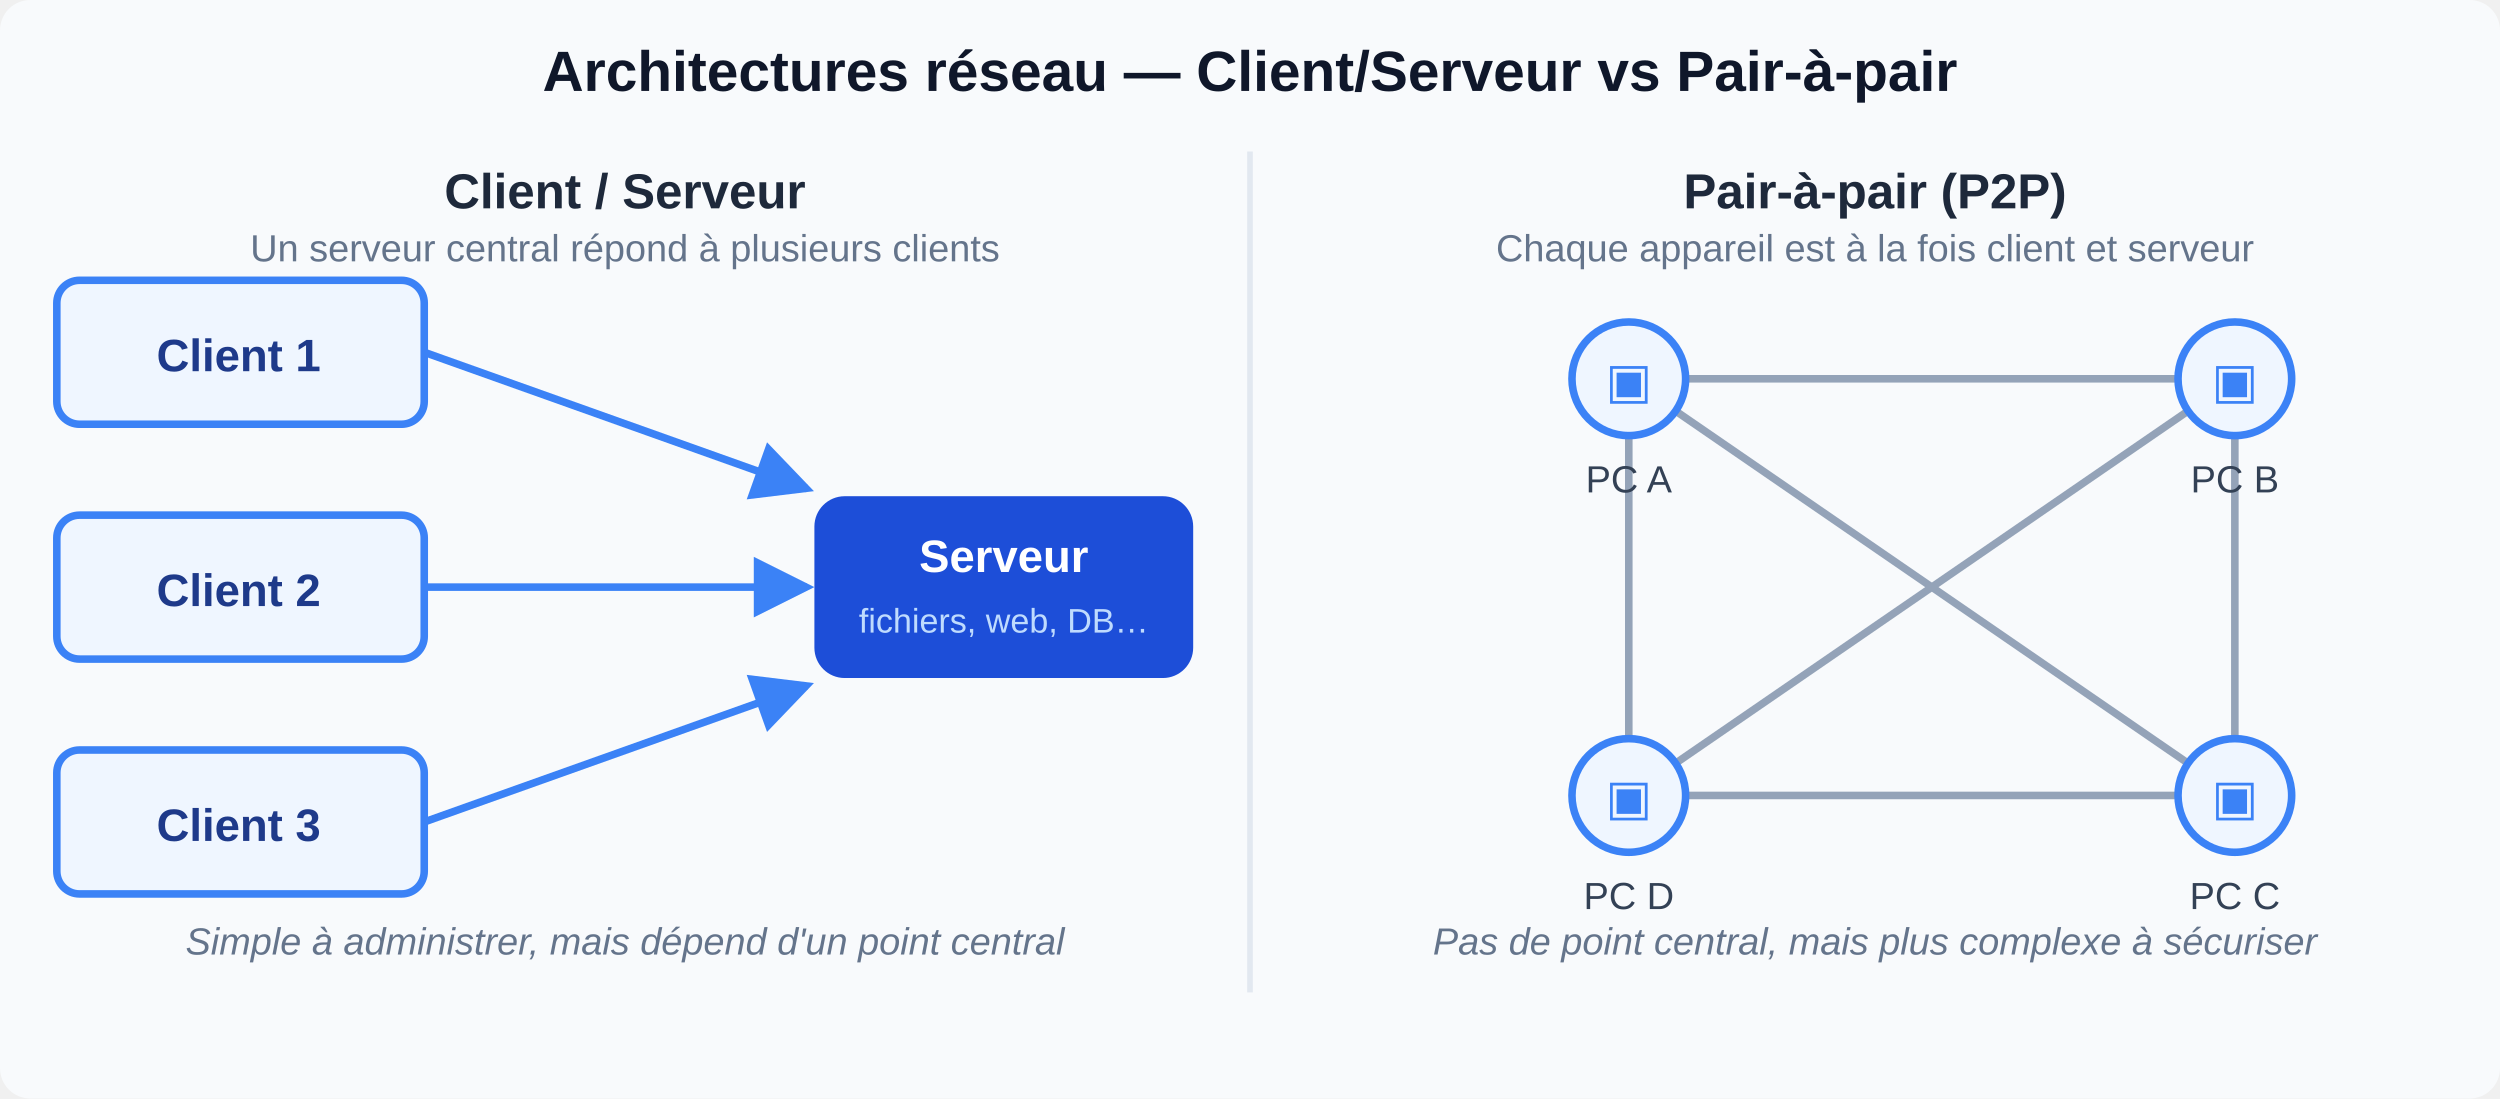
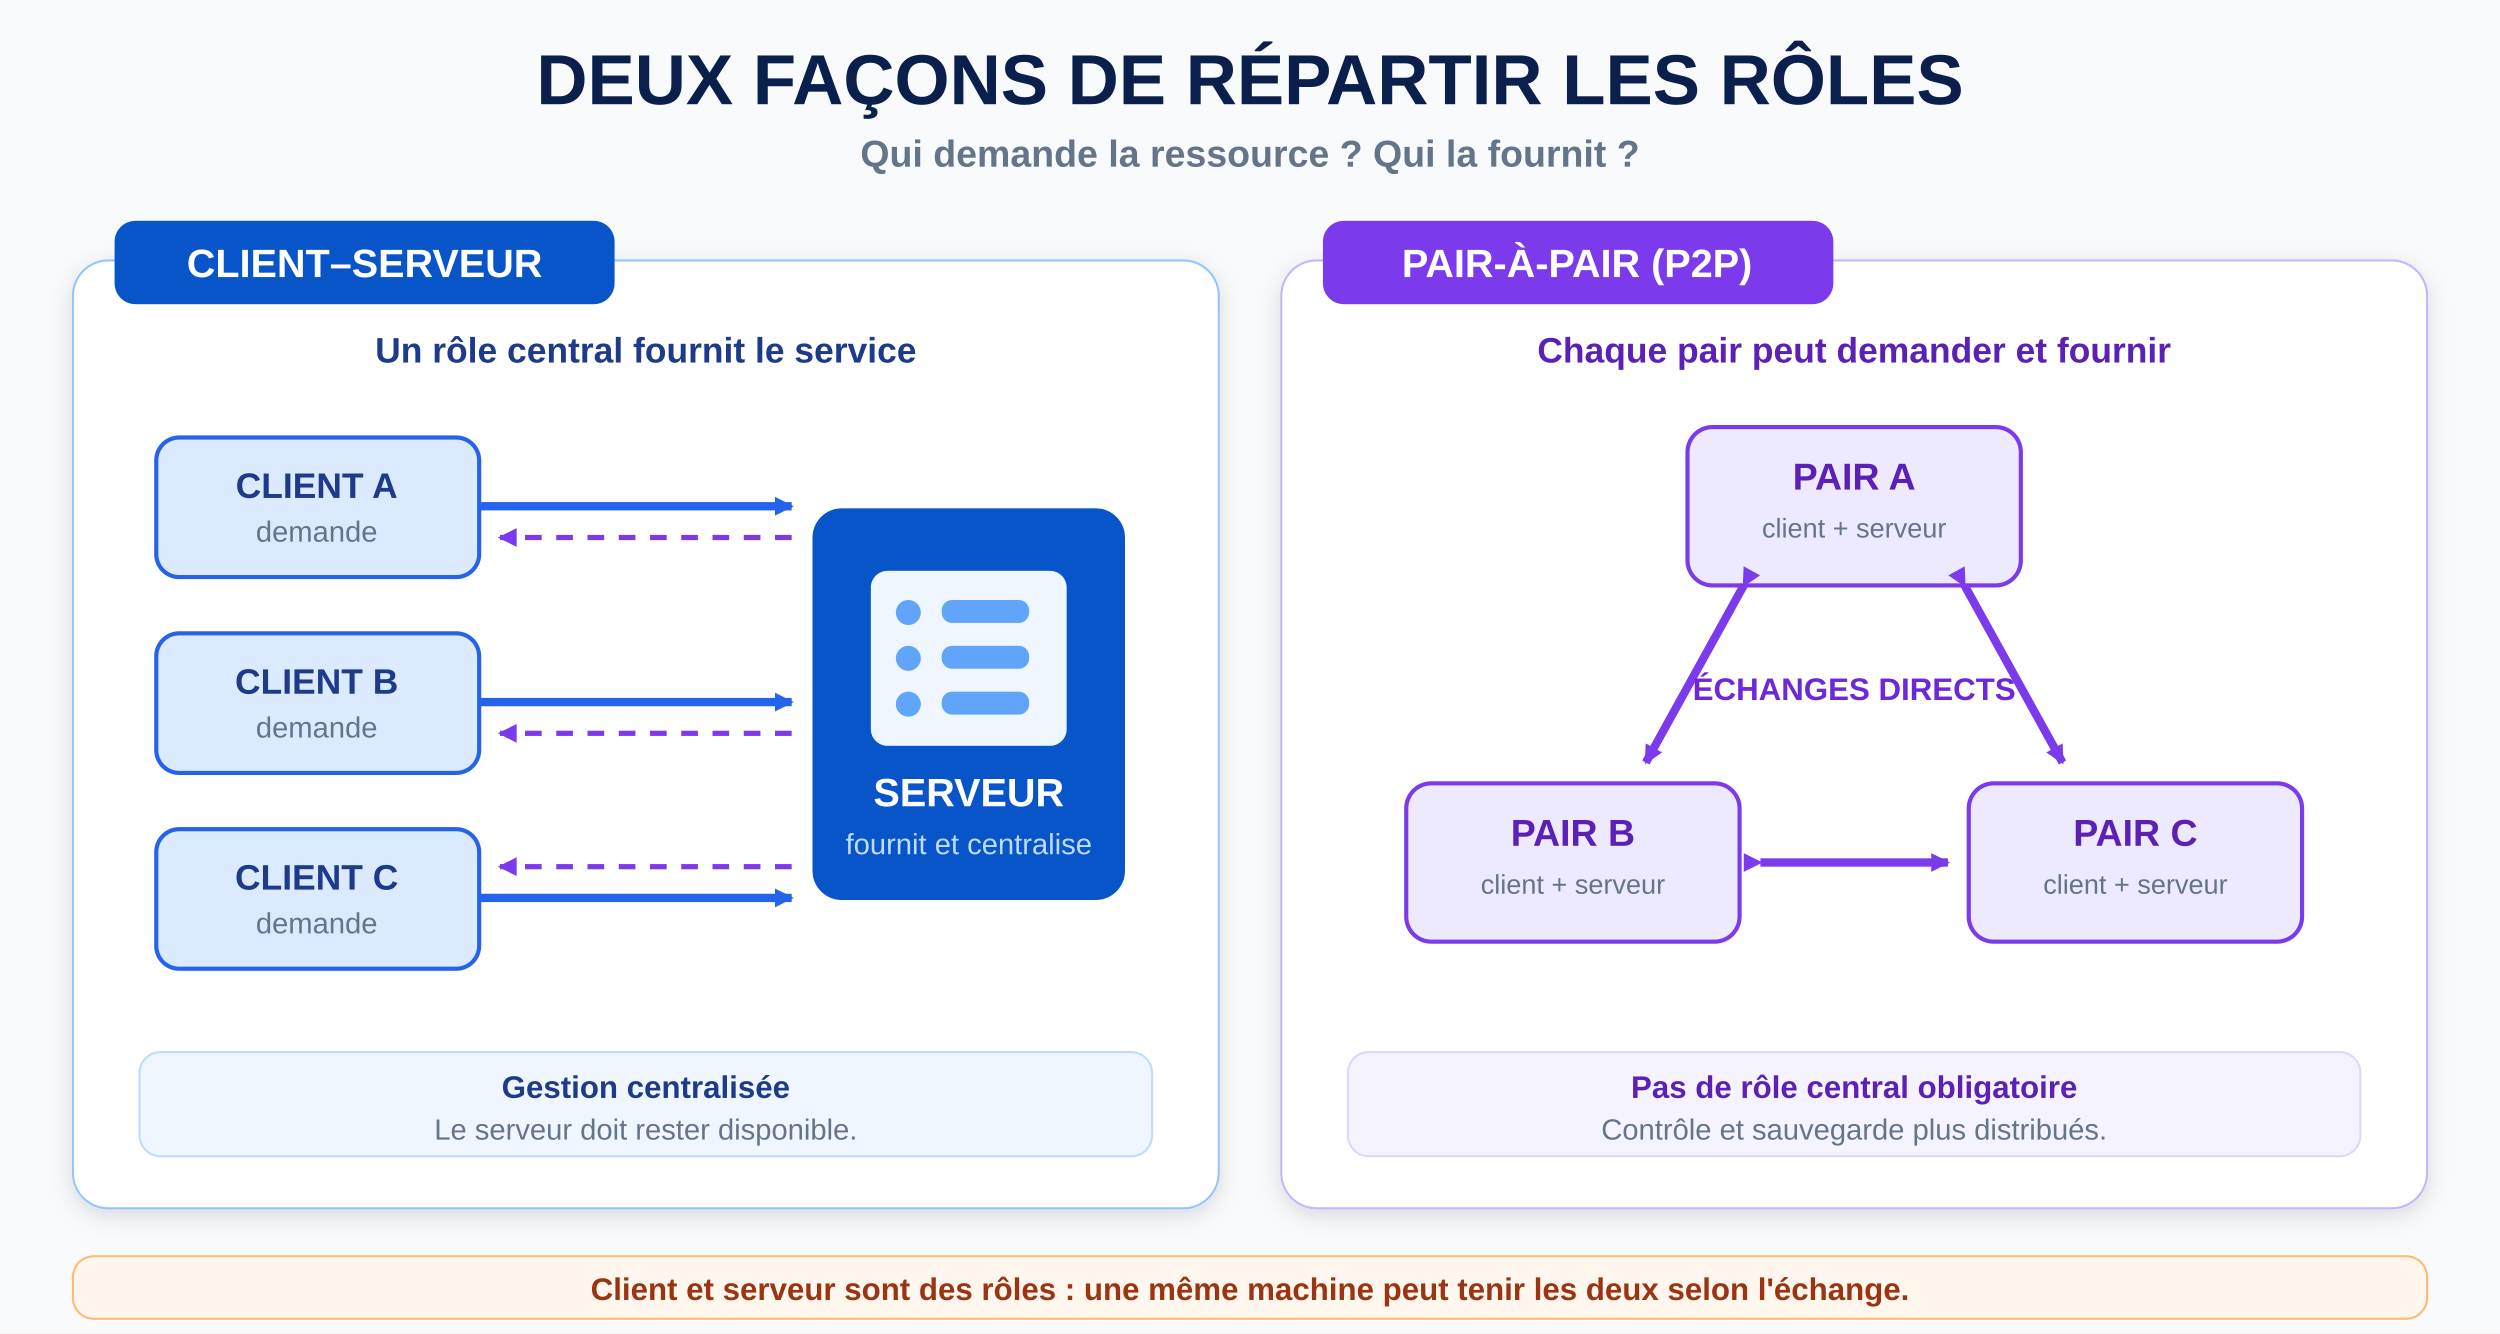
- <svg xmlns="http://www.w3.org/2000/svg" viewBox="0 0 660 290" font-family="'Segoe UI', Arial, sans-serif">
-   <rect width="660" height="290" fill="#F8FAFC" rx="8" />
-   <text x="330" y="24" text-anchor="middle" font-size="15" font-weight="bold" fill="#0F172A">Architectures réseau — Client/Serveur vs Pair-à-pair</text>
+ <svg xmlns="http://www.w3.org/2000/svg" viewBox="0 0 1200 640" font-family="Segoe UI,Arial,sans-serif">
  <defs>
-     <marker id="archArrow" markerWidth="8" markerHeight="8" refX="7" refY="4" orient="auto">
-       <polygon points="0 0, 8 4, 0 8" fill="#3B82F6" />
+     <filter id="shadow" x="-10%" y="-10%" width="120%" height="130%">
+       <feDropShadow dx="0" dy="3" stdDeviation="5" flood-color="#0f172a" flood-opacity=".13" />
+     </filter>
+     <marker id="blueArrow" markerUnits="userSpaceOnUse" markerWidth="9" markerHeight="9" refX="8" refY="4.5" orient="auto">
+       <path d="M0 0L9 4.5L0 9Z" fill="#2563eb" />
+     </marker>
+     <marker id="purpleArrow" markerUnits="userSpaceOnUse" markerWidth="9" markerHeight="9" refX="8" refY="4.5" orient="auto">
+       <path d="M0 0L9 4.5L0 9Z" fill="#7c3aed" />
    </marker>
  </defs>
-   <line x1="330" y1="40" x2="330" y2="262" stroke="#E2E8F0" stroke-width="1.5" />
-   <text x="165" y="55" text-anchor="middle" font-size="13" font-weight="bold" fill="#1E293B">Client / Serveur</text>
-   <text x="165" y="69" text-anchor="middle" font-size="10" fill="#64748B">Un serveur central répond à plusieurs clients</text>
-   <line x1="112" y1="93" x2="213" y2="129" stroke="#3B82F6" stroke-width="2" marker-end="url(#archArrow)" />
-   <line x1="112" y1="155" x2="213" y2="155" stroke="#3B82F6" stroke-width="2" marker-end="url(#archArrow)" />
-   <line x1="112" y1="217" x2="213" y2="181" stroke="#3B82F6" stroke-width="2" marker-end="url(#archArrow)" />
-   <rect x="15" y="74" width="97" height="38" rx="6" fill="#EFF6FF" stroke="#3B82F6" stroke-width="2" />
-   <text x="63" y="98" text-anchor="middle" font-size="12" font-weight="600" fill="#1E3A8A">Client 1</text>
-   <rect x="15" y="136" width="97" height="38" rx="6" fill="#EFF6FF" stroke="#3B82F6" stroke-width="2" />
-   <text x="63" y="160" text-anchor="middle" font-size="12" font-weight="600" fill="#1E3A8A">Client 2</text>
-   <rect x="15" y="198" width="97" height="38" rx="6" fill="#EFF6FF" stroke="#3B82F6" stroke-width="2" />
-   <text x="63" y="222" text-anchor="middle" font-size="12" font-weight="600" fill="#1E3A8A">Client 3</text>
-   <rect x="215" y="131" width="100" height="48" rx="8" fill="#1D4ED8" />
-   <text x="265" y="151" text-anchor="middle" font-size="12" font-weight="700" fill="white">Serveur</text>
-   <text x="265" y="167" text-anchor="middle" font-size="9" fill="#BFDBFE">fichiers, web, DB…</text>
-   <text x="165" y="252" text-anchor="middle" font-size="10" fill="#64748B" font-style="italic">Simple à administrer, mais dépend d'un point central</text>
-   <text x="495" y="55" text-anchor="middle" font-size="13" font-weight="bold" fill="#1E293B">Pair-à-pair (P2P)</text>
-   <text x="495" y="69" text-anchor="middle" font-size="10" fill="#64748B">Chaque appareil est à la fois client et serveur</text>
-   <line x1="430" y1="100" x2="590" y2="100" stroke="#94A3B8" stroke-width="2" />
-   <line x1="590" y1="100" x2="590" y2="210" stroke="#94A3B8" stroke-width="2" />
-   <line x1="590" y1="210" x2="430" y2="210" stroke="#94A3B8" stroke-width="2" />
-   <line x1="430" y1="210" x2="430" y2="100" stroke="#94A3B8" stroke-width="2" />
-   <line x1="430" y1="100" x2="590" y2="210" stroke="#94A3B8" stroke-width="2" />
-   <line x1="590" y1="100" x2="430" y2="210" stroke="#94A3B8" stroke-width="2" />
-   <circle cx="430" cy="100" r="15" fill="#EFF6FF" stroke="#3B82F6" stroke-width="2" />
-   <circle cx="590" cy="100" r="15" fill="#EFF6FF" stroke="#3B82F6" stroke-width="2" />
-   <circle cx="590" cy="210" r="15" fill="#EFF6FF" stroke="#3B82F6" stroke-width="2" />
-   <circle cx="430" cy="210" r="15" fill="#EFF6FF" stroke="#3B82F6" stroke-width="2" />
-   <text x="430" y="105" text-anchor="middle" font-size="13" fill="#3B82F6">▣</text>
-   <text x="590" y="105" text-anchor="middle" font-size="13" fill="#3B82F6">▣</text>
-   <text x="590" y="215" text-anchor="middle" font-size="13" fill="#3B82F6">▣</text>
-   <text x="430" y="215" text-anchor="middle" font-size="13" fill="#3B82F6">▣</text>
-   <text x="430" y="130" text-anchor="middle" font-size="10" fill="#334155">PC A</text>
-   <text x="590" y="130" text-anchor="middle" font-size="10" fill="#334155">PC B</text>
-   <text x="590" y="240" text-anchor="middle" font-size="10" fill="#334155">PC C</text>
-   <text x="430" y="240" text-anchor="middle" font-size="10" fill="#334155">PC D</text>
-   <text x="495" y="252" text-anchor="middle" font-size="10" fill="#64748B" font-style="italic">Pas de point central, mais plus complexe à sécuriser</text>
+   <rect width="1200" height="640" fill="#f8fafc" />
+   <text x="600" y="50" text-anchor="middle" font-size="34" font-weight="800" fill="#0b1f4d">DEUX FAÇONS DE RÉPARTIR LES RÔLES</text>
+   <text x="600" y="80" text-anchor="middle" font-size="18" font-weight="600" fill="#64748b">Qui demande la ressource ? Qui la fournit ?</text>
+   <g filter="url(#shadow)">
+     <rect x="35" y="125" width="550" height="455" rx="17" fill="#fff" stroke="#93c5fd" />
+     <rect x="615" y="125" width="550" height="455" rx="17" fill="#fff" stroke="#c4b5fd" />
+   </g>
+   <rect x="55" y="106" width="240" height="40" rx="10" fill="#0755c9" />
+   <text x="175" y="133" text-anchor="middle" font-size="19" font-weight="800" fill="#fff">CLIENT–SERVEUR</text>
+   <text x="310" y="174" text-anchor="middle" font-size="17" font-weight="700" fill="#1e3a8a">Un rôle central fournit le service</text>
+   <g text-anchor="middle">
+     <rect x="75" y="210" width="155" height="67" rx="11" fill="#dbeafe" stroke="#2563eb" stroke-width="2" />
+     <rect x="75" y="304" width="155" height="67" rx="11" fill="#dbeafe" stroke="#2563eb" stroke-width="2" />
+     <rect x="75" y="398" width="155" height="67" rx="11" fill="#dbeafe" stroke="#2563eb" stroke-width="2" />
+     <text x="152" y="239" font-size="17" font-weight="800" fill="#1e3a8a">CLIENT A</text>
+     <text x="152" y="260" font-size="14" fill="#64748b">demande</text>
+     <text x="152" y="333" font-size="17" font-weight="800" fill="#1e3a8a">CLIENT B</text>
+     <text x="152" y="354" font-size="14" fill="#64748b">demande</text>
+     <text x="152" y="427" font-size="17" font-weight="800" fill="#1e3a8a">CLIENT C</text>
+     <text x="152" y="448" font-size="14" fill="#64748b">demande</text>
+     <rect x="390" y="244" width="150" height="188" rx="14" fill="#0755c9" />
+     <rect x="418" y="274" width="94" height="84" rx="8" fill="#eff6ff" />
+     <g fill="#60a5fa">
+       <circle cx="436" cy="294" r="6" />
+       <rect x="452" y="288" width="42" height="11" rx="5" />
+       <circle cx="436" cy="316" r="6" />
+       <rect x="452" y="310" width="42" height="11" rx="5" />
+       <circle cx="436" cy="338" r="6" />
+       <rect x="452" y="332" width="42" height="11" rx="5" />
+     </g>
+     <text x="465" y="387" font-size="19" font-weight="800" fill="#fff">SERVEUR</text>
+     <text x="465" y="410" font-size="14" fill="#bfdbfe">fournit et centralise</text>
+   </g>
+   <path d="M230 243H380" stroke="#2563eb" stroke-width="4" marker-end="url(#blueArrow)" />
+   <path d="M230 337H380" stroke="#2563eb" stroke-width="4" marker-end="url(#blueArrow)" />
+   <path d="M230 431H380" stroke="#2563eb" stroke-width="4" marker-end="url(#blueArrow)" />
+   <path d="M380 258H240" stroke="#7c3aed" stroke-width="2.5" stroke-dasharray="8 7" marker-end="url(#purpleArrow)" />
+   <path d="M380 352H240" stroke="#7c3aed" stroke-width="2.5" stroke-dasharray="8 7" marker-end="url(#purpleArrow)" />
+   <path d="M380 416H240" stroke="#7c3aed" stroke-width="2.5" stroke-dasharray="8 7" marker-end="url(#purpleArrow)" />
+   <rect x="67" y="505" width="486" height="50" rx="10" fill="#eff6ff" stroke="#bfdbfe" />
+   <text x="310" y="527" text-anchor="middle" font-size="15" font-weight="800" fill="#1e3a8a">Gestion centralisée</text>
+   <text x="310" y="547" text-anchor="middle" font-size="14" fill="#64748b">Le serveur doit rester disponible.</text>
+   <rect x="635" y="106" width="245" height="40" rx="10" fill="#7c3aed" />
+   <text x="757" y="133" text-anchor="middle" font-size="19" font-weight="800" fill="#fff">PAIR-À-PAIR (P2P)</text>
+   <text x="890" y="174" text-anchor="middle" font-size="17" font-weight="700" fill="#5b21b6">Chaque pair peut demander et fournir</text>
+   <g text-anchor="middle">
+     <rect x="810" y="205" width="160" height="76" rx="12" fill="#ede9fe" stroke="#7c3aed" stroke-width="2" />
+     <rect x="675" y="376" width="160" height="76" rx="12" fill="#ede9fe" stroke="#7c3aed" stroke-width="2" />
+     <rect x="945" y="376" width="160" height="76" rx="12" fill="#ede9fe" stroke="#7c3aed" stroke-width="2" />
+     <text x="890" y="235" font-size="18" font-weight="800" fill="#5b21b6">PAIR A</text>
+     <text x="890" y="258" font-size="13" fill="#64748b">client + serveur</text>
+     <text x="755" y="406" font-size="18" font-weight="800" fill="#5b21b6">PAIR B</text>
+     <text x="755" y="429" font-size="13" fill="#64748b">client + serveur</text>
+     <text x="1025" y="406" font-size="18" font-weight="800" fill="#5b21b6">PAIR C</text>
+     <text x="1025" y="429" font-size="13" fill="#64748b">client + serveur</text>
+   </g>
+   <path d="M837 281L790 366" stroke="#7c3aed" stroke-width="4" marker-start="url(#purpleArrow)" marker-end="url(#purpleArrow)" />
+   <path d="M943 281L990 366" stroke="#7c3aed" stroke-width="4" marker-start="url(#purpleArrow)" marker-end="url(#purpleArrow)" />
+   <path d="M845 414H935" stroke="#7c3aed" stroke-width="4" marker-start="url(#purpleArrow)" marker-end="url(#purpleArrow)" />
+   <text x="890" y="336" text-anchor="middle" font-size="15" font-weight="800" fill="#6d28d9">ÉCHANGES DIRECTS</text>
+   <rect x="647" y="505" width="486" height="50" rx="10" fill="#f5f3ff" stroke="#ddd6fe" />
+   <text x="890" y="527" text-anchor="middle" font-size="15" font-weight="800" fill="#5b21b6">Pas de rôle central obligatoire</text>
+   <text x="890" y="547" text-anchor="middle" font-size="14" fill="#64748b">Contrôle et sauvegarde plus distribués.</text>
+   <rect x="35" y="603" width="1130" height="30" rx="10" fill="#fff7ed" stroke="#fdba74" />
+   <text x="600" y="624" text-anchor="middle" font-size="15" font-weight="700" fill="#9a3412">Client et serveur sont des rôles : une même machine peut tenir les deux selon l'échange.</text>
</svg>
